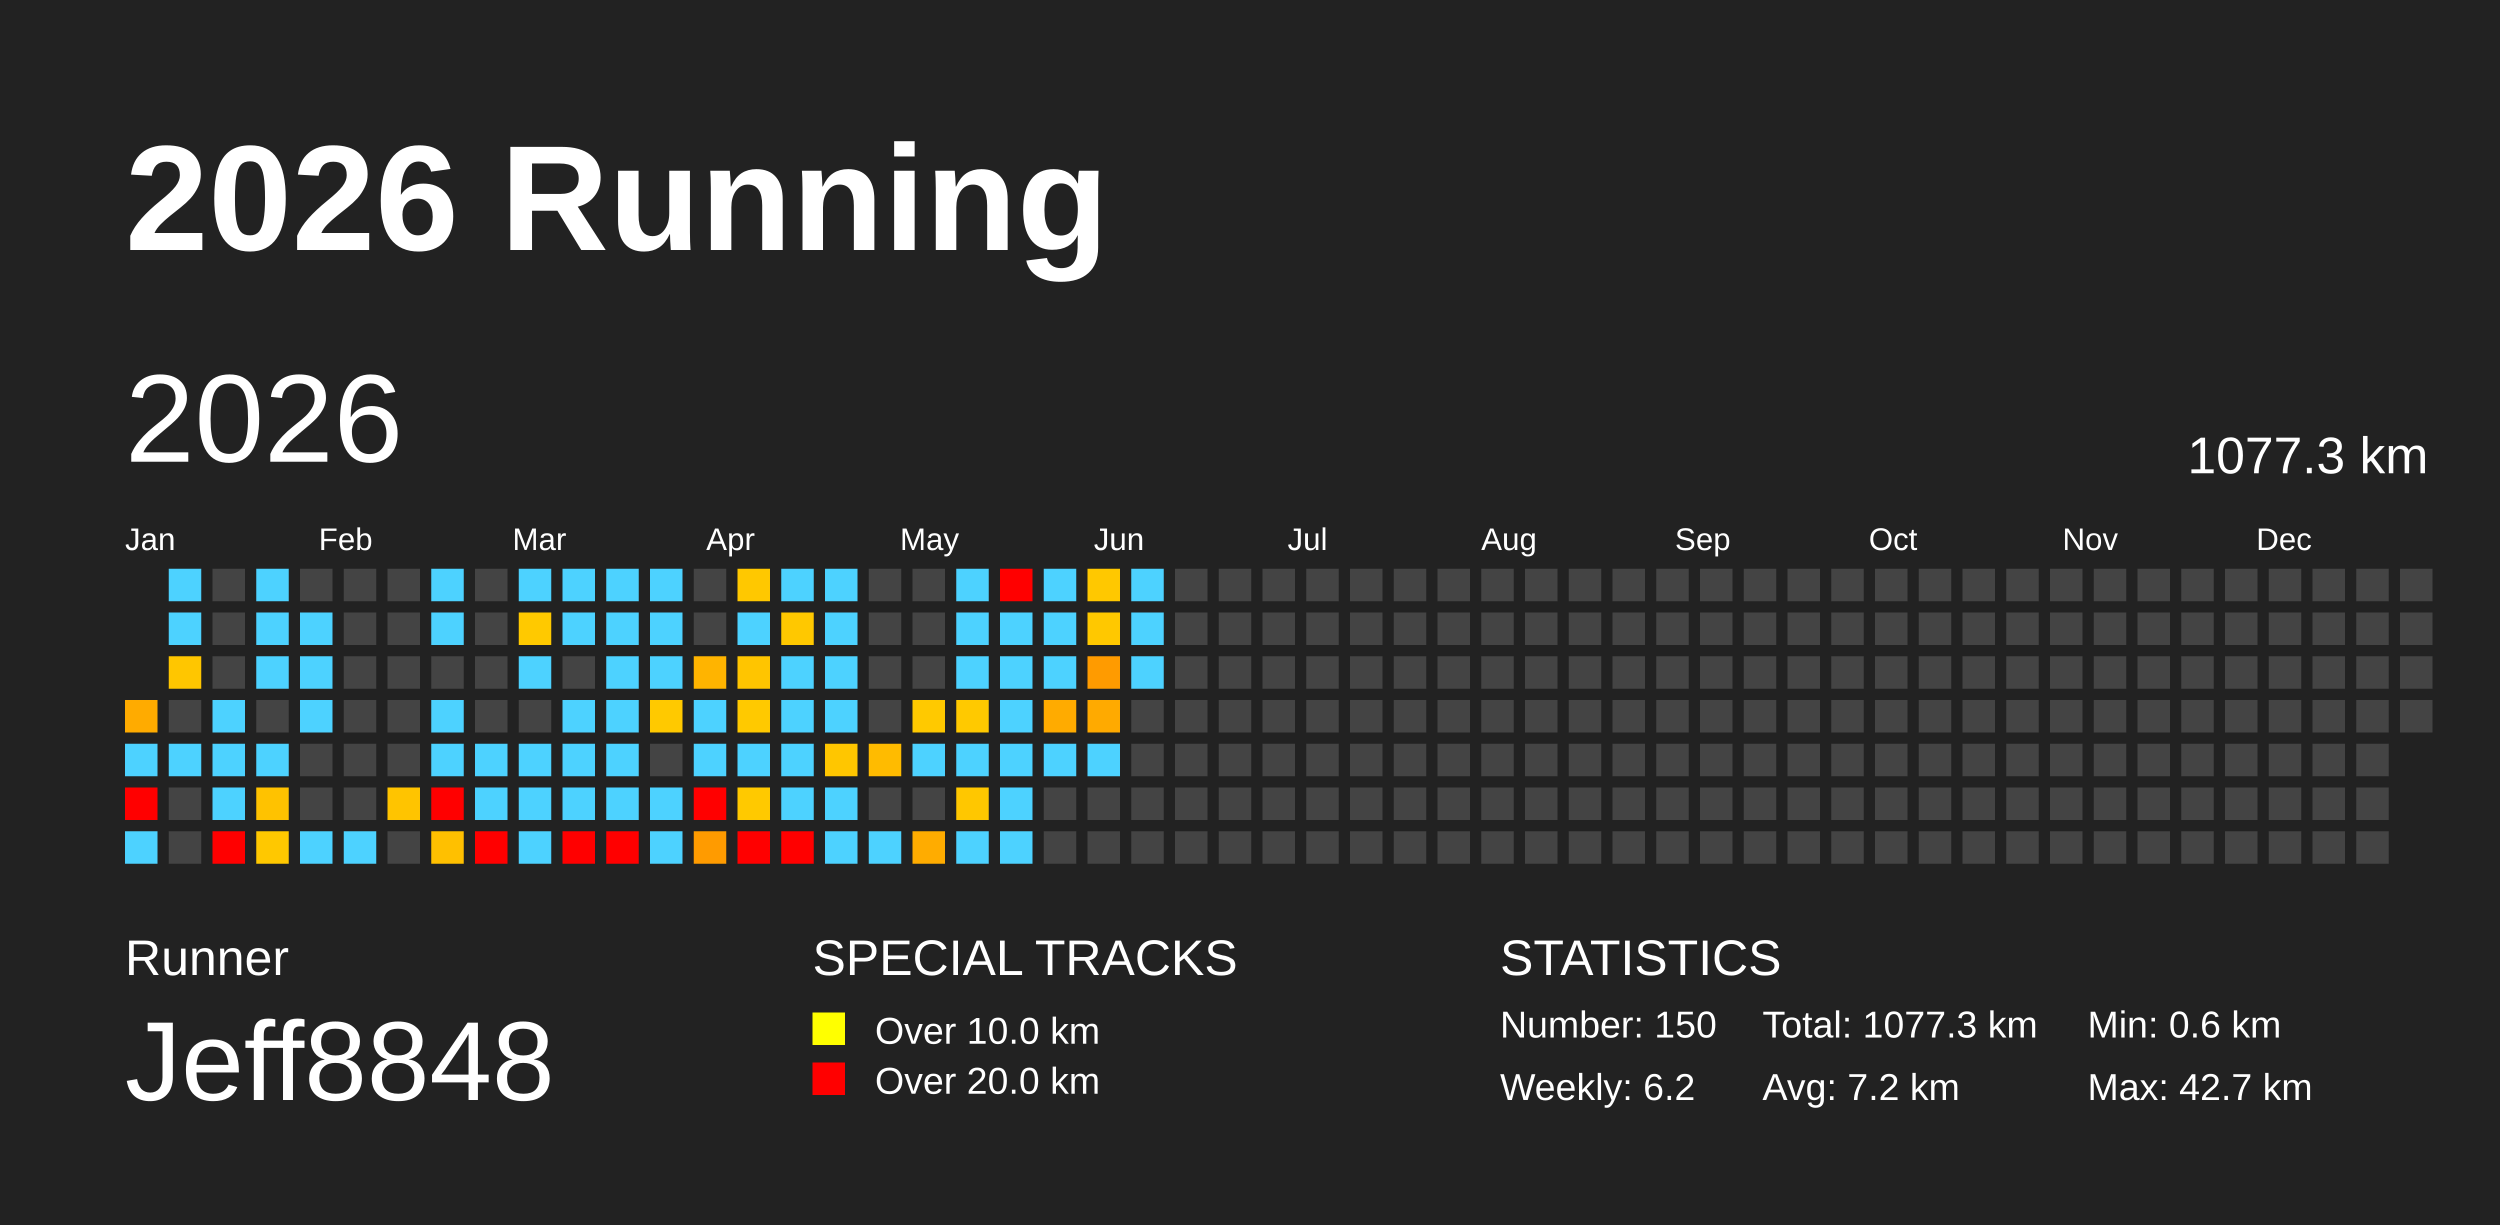
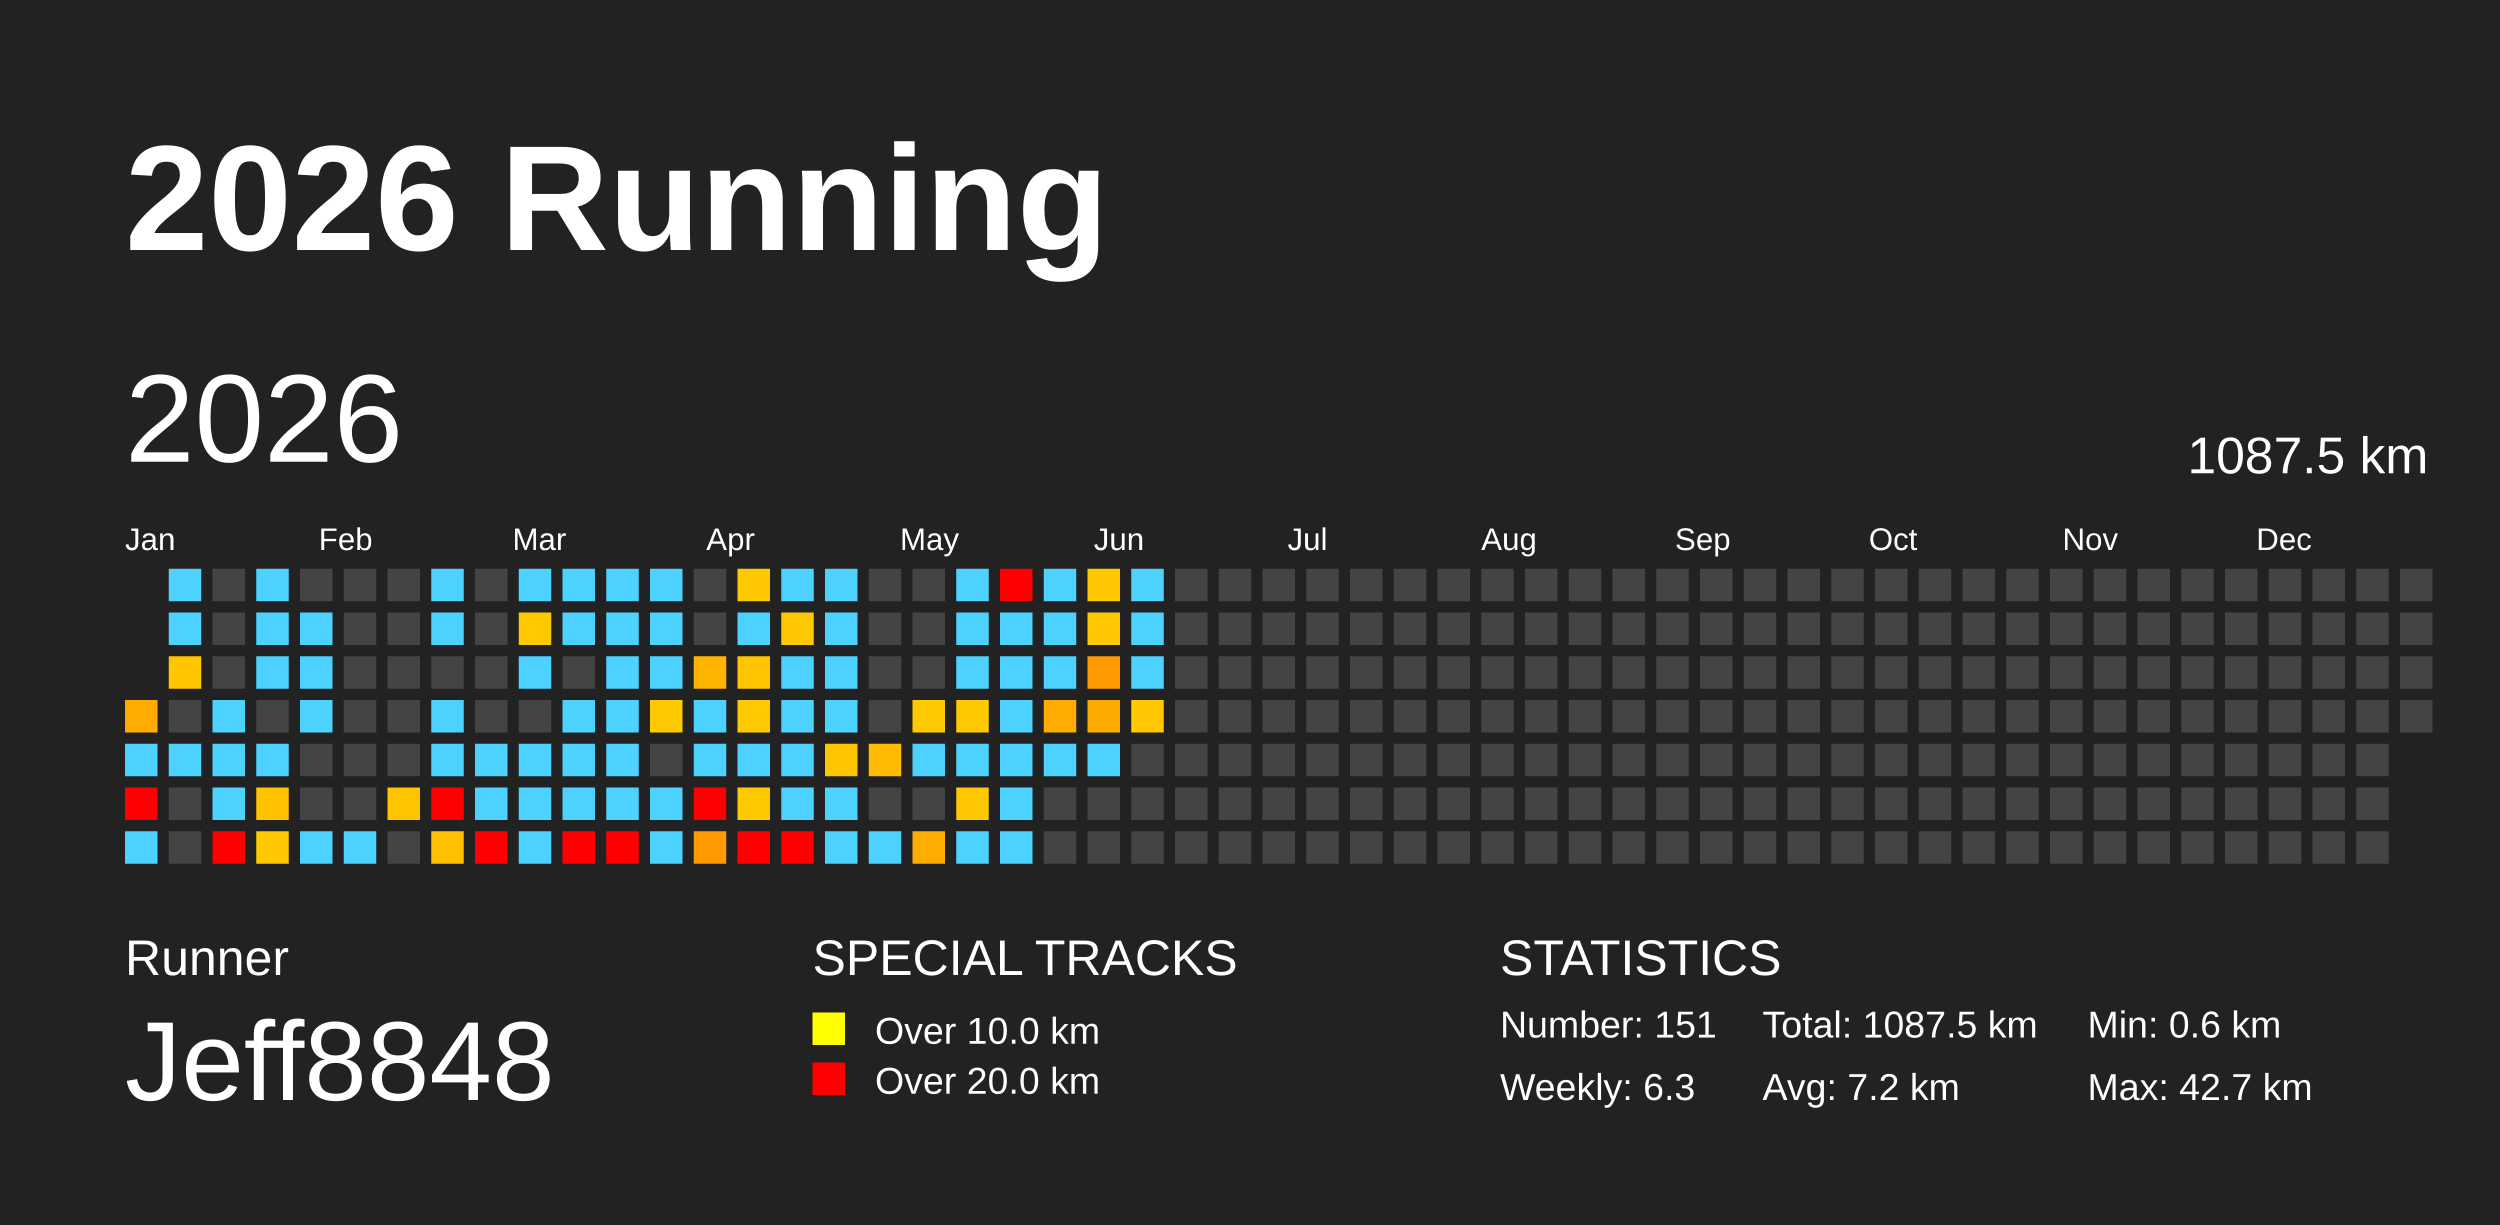
<svg xmlns="http://www.w3.org/2000/svg" baseProfile="full" height="98mm" version="1.1" viewBox="0,0,200,98" width="200mm">
  <defs />
  <rect fill="#222222" height="98" width="200" x="0" y="0" />
  <text fill="#FFFFFF" style="font-size:12px; font-family:Arial; font-weight:bold;" x="10" y="20">2026 Running</text>
  <text fill="#FFFFFF" style="font-size:4px; font-family:Arial" x="10" y="78">Runner</text>
  <text fill="#FFFFFF" style="font-size:9px; font-family:Arial" x="10" y="88">Jeff8848</text>
  <text fill="#FFFFFF" style="font-size:4px; font-family:Arial" x="65" y="78">SPECIAL TRACKS</text>
  <rect fill="yellow" height="2.6" width="2.6" x="65" y="81" />
  <text fill="#FFFFFF" style="font-size:3px; font-family:Arial" x="70" y="83.5">Over 10.0 km</text>
  <rect fill="red" height="2.6" width="2.6" x="65" y="85" />
  <text fill="#FFFFFF" style="font-size:3px; font-family:Arial" x="70" y="87.5">Over 20.0 km</text>
  <text fill="#FFFFFF" style="font-size:4px; font-family:Arial" x="120" y="78">STATISTICS</text>
-   <text fill="#FFFFFF" style="font-size:3px; font-family:Arial" x="120" y="83">Number: 150</text>
-   <text fill="#FFFFFF" style="font-size:3px; font-family:Arial" x="120" y="88">Weekly: 6.2</text>
-   <text fill="#FFFFFF" style="font-size:3px; font-family:Arial" x="141" y="83">Total: 1077.3 km</text>
+   <text fill="#FFFFFF" style="font-size:3px; font-family:Arial" x="120" y="83">Number: 151</text>
+   <text fill="#FFFFFF" style="font-size:3px; font-family:Arial" x="120" y="88">Weekly: 6.3</text>
+   <text fill="#FFFFFF" style="font-size:3px; font-family:Arial" x="141" y="83">Total: 1087.5 km</text>
  <text fill="#FFFFFF" style="font-size:3px; font-family:Arial" x="141" y="88">Avg: 7.2 km</text>
  <text fill="#FFFFFF" style="font-size:3px; font-family:Arial" x="167" y="83">Min: 0.6 km</text>
  <text fill="#FFFFFF" style="font-size:3px; font-family:Arial" x="167" y="88">Max: 42.7 km</text>
  <text dominant-baseline="hanging" fill="#FFFFFF" style="font-size:10.0px; font-family:Arial;" x="10" y="30">2026</text>
-   <text dominant-baseline="hanging" fill="#FFFFFF" style="font-size:4.125px; font-family:Arial;" x="175" y="35">1077.3 km</text>
+   <text dominant-baseline="hanging" fill="#FFFFFF" style="font-size:4.125px; font-family:Arial;" x="175" y="35">1087.5 km</text>
  <text fill="#FFFFFF" style="font-size:2.5px; font-family:Arial" x="10.0" y="44">Jan</text>
  <text fill="#FFFFFF" style="font-size:2.5px; font-family:Arial" x="25.5" y="44">Feb</text>
  <text fill="#FFFFFF" style="font-size:2.5px; font-family:Arial" x="41.0" y="44">Mar</text>
  <text fill="#FFFFFF" style="font-size:2.5px; font-family:Arial" x="56.5" y="44">Apr</text>
  <text fill="#FFFFFF" style="font-size:2.5px; font-family:Arial" x="72.0" y="44">May</text>
  <text fill="#FFFFFF" style="font-size:2.5px; font-family:Arial" x="87.5" y="44">Jun</text>
  <text fill="#FFFFFF" style="font-size:2.5px; font-family:Arial" x="103.0" y="44">Jul</text>
  <text fill="#FFFFFF" style="font-size:2.5px; font-family:Arial" x="118.5" y="44">Aug</text>
  <text fill="#FFFFFF" style="font-size:2.5px; font-family:Arial" x="134.0" y="44">Sep</text>
  <text fill="#FFFFFF" style="font-size:2.5px; font-family:Arial" x="149.5" y="44">Oct</text>
  <text fill="#FFFFFF" style="font-size:2.5px; font-family:Arial" x="165.0" y="44">Nov</text>
  <text fill="#FFFFFF" style="font-size:2.5px; font-family:Arial" x="180.5" y="44">Dec</text>
  <rect fill="#ffab00" height="2.6" width="2.6" x="10.0" y="56.0" />
  <rect fill="#4dd2ff" height="2.6" width="2.6" x="10.0" y="59.5" />
  <rect fill="red" height="2.6" width="2.6" x="10.0" y="63.0" />
  <rect fill="#4dd2ff" height="2.6" width="2.6" x="10.0" y="66.5" />
  <rect fill="#4dd2ff" height="2.6" width="2.6" x="13.5" y="45.5" />
  <rect fill="#4dd2ff" height="2.6" width="2.6" x="13.5" y="49.0" />
  <rect fill="#ffc600" height="2.6" width="2.6" x="13.5" y="52.5" />
  <rect fill="#444444" height="2.6" width="2.6" x="13.5" y="56.0" />
  <rect fill="#4dd2ff" height="2.6" width="2.6" x="13.5" y="59.5" />
  <rect fill="#444444" height="2.6" width="2.6" x="13.5" y="63.0" />
  <rect fill="#444444" height="2.6" width="2.6" x="13.5" y="66.5" />
  <rect fill="#444444" height="2.6" width="2.6" x="17.0" y="45.5" />
  <rect fill="#444444" height="2.6" width="2.6" x="17.0" y="49.0" />
  <rect fill="#444444" height="2.6" width="2.6" x="17.0" y="52.5" />
  <rect fill="#4dd2ff" height="2.6" width="2.6" x="17.0" y="56.0" />
  <rect fill="#4dd2ff" height="2.6" width="2.6" x="17.0" y="59.5" />
  <rect fill="#4dd2ff" height="2.6" width="2.6" x="17.0" y="63.0" />
  <rect fill="red" height="2.6" width="2.6" x="17.0" y="66.5" />
  <rect fill="#4dd2ff" height="2.6" width="2.6" x="20.5" y="45.5" />
  <rect fill="#4dd2ff" height="2.6" width="2.6" x="20.5" y="49.0" />
  <rect fill="#4dd2ff" height="2.6" width="2.6" x="20.5" y="52.5" />
  <rect fill="#444444" height="2.6" width="2.6" x="20.5" y="56.0" />
  <rect fill="#4dd2ff" height="2.6" width="2.6" x="20.5" y="59.5" />
  <rect fill="#ffc200" height="2.6" width="2.6" x="20.5" y="63.0" />
  <rect fill="#ffc800" height="2.6" width="2.6" x="20.5" y="66.5" />
  <rect fill="#444444" height="2.6" width="2.6" x="24.0" y="45.5" />
  <rect fill="#4dd2ff" height="2.6" width="2.6" x="24.0" y="49.0" />
  <rect fill="#4dd2ff" height="2.6" width="2.6" x="24.0" y="52.5" />
  <rect fill="#4dd2ff" height="2.6" width="2.6" x="24.0" y="56.0" />
  <rect fill="#444444" height="2.6" width="2.6" x="24.0" y="59.5" />
  <rect fill="#444444" height="2.6" width="2.6" x="24.0" y="63.0" />
  <rect fill="#4dd2ff" height="2.6" width="2.6" x="24.0" y="66.5" />
  <rect fill="#444444" height="2.6" width="2.6" x="27.5" y="45.5" />
  <rect fill="#444444" height="2.6" width="2.6" x="27.5" y="49.0" />
  <rect fill="#444444" height="2.6" width="2.6" x="27.5" y="52.5" />
  <rect fill="#444444" height="2.6" width="2.6" x="27.5" y="56.0" />
  <rect fill="#444444" height="2.6" width="2.6" x="27.5" y="59.5" />
  <rect fill="#444444" height="2.6" width="2.6" x="27.5" y="63.0" />
  <rect fill="#4dd2ff" height="2.6" width="2.6" x="27.5" y="66.5" />
  <rect fill="#444444" height="2.6" width="2.6" x="31.0" y="45.5" />
  <rect fill="#444444" height="2.6" width="2.6" x="31.0" y="49.0" />
  <rect fill="#444444" height="2.6" width="2.6" x="31.0" y="52.5" />
  <rect fill="#444444" height="2.6" width="2.6" x="31.0" y="56.0" />
  <rect fill="#444444" height="2.6" width="2.6" x="31.0" y="59.5" />
  <rect fill="#ffc400" height="2.6" width="2.6" x="31.0" y="63.0" />
  <rect fill="#444444" height="2.6" width="2.6" x="31.0" y="66.5" />
  <rect fill="#4dd2ff" height="2.6" width="2.6" x="34.5" y="45.5" />
  <rect fill="#4dd2ff" height="2.6" width="2.6" x="34.5" y="49.0" />
  <rect fill="#444444" height="2.6" width="2.6" x="34.5" y="52.5" />
  <rect fill="#4dd2ff" height="2.6" width="2.6" x="34.5" y="56.0" />
  <rect fill="#4dd2ff" height="2.6" width="2.6" x="34.5" y="59.5" />
  <rect fill="red" height="2.6" width="2.6" x="34.5" y="63.0" />
  <rect fill="#ffc000" height="2.6" width="2.6" x="34.5" y="66.5" />
  <rect fill="#444444" height="2.6" width="2.6" x="38.0" y="45.5" />
  <rect fill="#444444" height="2.6" width="2.6" x="38.0" y="49.0" />
  <rect fill="#444444" height="2.6" width="2.6" x="38.0" y="52.5" />
  <rect fill="#444444" height="2.6" width="2.6" x="38.0" y="56.0" />
  <rect fill="#4dd2ff" height="2.6" width="2.6" x="38.0" y="59.5" />
  <rect fill="#4dd2ff" height="2.6" width="2.6" x="38.0" y="63.0" />
  <rect fill="red" height="2.6" width="2.6" x="38.0" y="66.5" />
  <rect fill="#4dd2ff" height="2.6" width="2.6" x="41.5" y="45.5" />
  <rect fill="#ffc900" height="2.6" width="2.6" x="41.5" y="49.0" />
  <rect fill="#4dd2ff" height="2.6" width="2.6" x="41.5" y="52.5" />
  <rect fill="#444444" height="2.6" width="2.6" x="41.5" y="56.0" />
  <rect fill="#4dd2ff" height="2.6" width="2.6" x="41.5" y="59.5" />
  <rect fill="#4dd2ff" height="2.6" width="2.6" x="41.5" y="63.0" />
  <rect fill="#4dd2ff" height="2.6" width="2.6" x="41.5" y="66.5" />
  <rect fill="#4dd2ff" height="2.6" width="2.6" x="45.0" y="45.5" />
  <rect fill="#4dd2ff" height="2.6" width="2.6" x="45.0" y="49.0" />
  <rect fill="#444444" height="2.6" width="2.6" x="45.0" y="52.5" />
  <rect fill="#4dd2ff" height="2.6" width="2.6" x="45.0" y="56.0" />
  <rect fill="#4dd2ff" height="2.6" width="2.6" x="45.0" y="59.5" />
  <rect fill="#4dd2ff" height="2.6" width="2.6" x="45.0" y="63.0" />
  <rect fill="red" height="2.6" width="2.6" x="45.0" y="66.5" />
  <rect fill="#4dd2ff" height="2.6" width="2.6" x="48.5" y="45.5" />
  <rect fill="#4dd2ff" height="2.6" width="2.6" x="48.5" y="49.0" />
  <rect fill="#4dd2ff" height="2.6" width="2.6" x="48.5" y="52.5" />
  <rect fill="#4dd2ff" height="2.6" width="2.6" x="48.5" y="56.0" />
  <rect fill="#4dd2ff" height="2.6" width="2.6" x="48.5" y="59.5" />
  <rect fill="#4dd2ff" height="2.6" width="2.6" x="48.5" y="63.0" />
  <rect fill="red" height="2.6" width="2.6" x="48.5" y="66.5" />
  <rect fill="#4dd2ff" height="2.6" width="2.6" x="52.0" y="45.5" />
  <rect fill="#4dd2ff" height="2.6" width="2.6" x="52.0" y="49.0" />
  <rect fill="#4dd2ff" height="2.6" width="2.6" x="52.0" y="52.5" />
  <rect fill="#ffc900" height="2.6" width="2.6" x="52.0" y="56.0" />
  <rect fill="#444444" height="2.6" width="2.6" x="52.0" y="59.5" />
  <rect fill="#4dd2ff" height="2.6" width="2.6" x="52.0" y="63.0" />
  <rect fill="#4dd2ff" height="2.6" width="2.6" x="52.0" y="66.5" />
  <rect fill="#444444" height="2.6" width="2.6" x="55.5" y="45.5" />
  <rect fill="#444444" height="2.6" width="2.6" x="55.5" y="49.0" />
  <rect fill="#ffb400" height="2.6" width="2.6" x="55.5" y="52.5" />
  <rect fill="#4dd2ff" height="2.6" width="2.6" x="55.5" y="56.0" />
  <rect fill="#4dd2ff" height="2.6" width="2.6" x="55.5" y="59.5" />
  <rect fill="red" height="2.6" width="2.6" x="55.5" y="63.0" />
  <rect fill="#ff9b00" height="2.6" width="2.6" x="55.5" y="66.5" />
  <rect fill="#ffc800" height="2.6" width="2.6" x="59.0" y="45.5" />
  <rect fill="#4dd2ff" height="2.6" width="2.6" x="59.0" y="49.0" />
  <rect fill="#ffc500" height="2.6" width="2.6" x="59.0" y="52.5" />
  <rect fill="#ffc900" height="2.6" width="2.6" x="59.0" y="56.0" />
  <rect fill="#4dd2ff" height="2.6" width="2.6" x="59.0" y="59.5" />
  <rect fill="#ffc900" height="2.6" width="2.6" x="59.0" y="63.0" />
  <rect fill="red" height="2.6" width="2.6" x="59.0" y="66.5" />
  <rect fill="#4dd2ff" height="2.6" width="2.6" x="62.5" y="45.5" />
  <rect fill="#ffc800" height="2.6" width="2.6" x="62.5" y="49.0" />
  <rect fill="#4dd2ff" height="2.6" width="2.6" x="62.5" y="52.5" />
  <rect fill="#4dd2ff" height="2.6" width="2.6" x="62.5" y="56.0" />
  <rect fill="#4dd2ff" height="2.6" width="2.6" x="62.5" y="59.5" />
  <rect fill="#4dd2ff" height="2.6" width="2.6" x="62.5" y="63.0" />
  <rect fill="red" height="2.6" width="2.6" x="62.5" y="66.5" />
  <rect fill="#4dd2ff" height="2.6" width="2.6" x="66.0" y="45.5" />
  <rect fill="#4dd2ff" height="2.6" width="2.6" x="66.0" y="49.0" />
  <rect fill="#4dd2ff" height="2.6" width="2.6" x="66.0" y="52.5" />
  <rect fill="#4dd2ff" height="2.6" width="2.6" x="66.0" y="56.0" />
  <rect fill="#ffc600" height="2.6" width="2.6" x="66.0" y="59.5" />
  <rect fill="#4dd2ff" height="2.6" width="2.6" x="66.0" y="63.0" />
  <rect fill="#4dd2ff" height="2.6" width="2.6" x="66.0" y="66.5" />
  <rect fill="#444444" height="2.6" width="2.6" x="69.5" y="45.5" />
  <rect fill="#444444" height="2.6" width="2.6" x="69.5" y="49.0" />
  <rect fill="#444444" height="2.6" width="2.6" x="69.5" y="52.5" />
  <rect fill="#444444" height="2.6" width="2.6" x="69.5" y="56.0" />
  <rect fill="#ffbb00" height="2.6" width="2.6" x="69.5" y="59.5" />
  <rect fill="#444444" height="2.6" width="2.6" x="69.5" y="63.0" />
  <rect fill="#4dd2ff" height="2.6" width="2.6" x="69.5" y="66.5" />
  <rect fill="#444444" height="2.6" width="2.6" x="73.0" y="45.5" />
  <rect fill="#444444" height="2.6" width="2.6" x="73.0" y="49.0" />
  <rect fill="#444444" height="2.6" width="2.6" x="73.0" y="52.5" />
  <rect fill="#ffc900" height="2.6" width="2.6" x="73.0" y="56.0" />
  <rect fill="#4dd2ff" height="2.6" width="2.6" x="73.0" y="59.5" />
  <rect fill="#444444" height="2.6" width="2.6" x="73.0" y="63.0" />
  <rect fill="#ffac00" height="2.6" width="2.6" x="73.0" y="66.5" />
  <rect fill="#4dd2ff" height="2.6" width="2.6" x="76.5" y="45.5" />
  <rect fill="#4dd2ff" height="2.6" width="2.6" x="76.5" y="49.0" />
  <rect fill="#4dd2ff" height="2.6" width="2.6" x="76.5" y="52.5" />
  <rect fill="#ffc900" height="2.6" width="2.6" x="76.5" y="56.0" />
  <rect fill="#4dd2ff" height="2.6" width="2.6" x="76.5" y="59.5" />
  <rect fill="#ffc700" height="2.6" width="2.6" x="76.5" y="63.0" />
  <rect fill="#4dd2ff" height="2.6" width="2.6" x="76.5" y="66.5" />
  <rect fill="red" height="2.6" width="2.6" x="80.0" y="45.5" />
  <rect fill="#4dd2ff" height="2.6" width="2.6" x="80.0" y="49.0" />
  <rect fill="#4dd2ff" height="2.6" width="2.6" x="80.0" y="52.5" />
  <rect fill="#4dd2ff" height="2.6" width="2.6" x="80.0" y="56.0" />
  <rect fill="#4dd2ff" height="2.6" width="2.6" x="80.0" y="59.5" />
  <rect fill="#4dd2ff" height="2.6" width="2.6" x="80.0" y="63.0" />
  <rect fill="#4dd2ff" height="2.6" width="2.6" x="80.0" y="66.5" />
  <rect fill="#4dd2ff" height="2.6" width="2.6" x="83.5" y="45.5" />
  <rect fill="#4dd2ff" height="2.6" width="2.6" x="83.5" y="49.0" />
  <rect fill="#4dd2ff" height="2.6" width="2.6" x="83.5" y="52.5" />
  <rect fill="#ffab00" height="2.6" width="2.6" x="83.5" y="56.0" />
  <rect fill="#4dd2ff" height="2.6" width="2.6" x="83.5" y="59.5" />
  <rect fill="#444444" height="2.6" width="2.6" x="83.5" y="63.0" />
  <rect fill="#444444" height="2.6" width="2.6" x="83.5" y="66.5" />
  <rect fill="#ffc800" height="2.6" width="2.6" x="87.0" y="45.5" />
  <rect fill="#ffc800" height="2.6" width="2.6" x="87.0" y="49.0" />
  <rect fill="#ff9b00" height="2.6" width="2.6" x="87.0" y="52.5" />
  <rect fill="#ffaa00" height="2.6" width="2.6" x="87.0" y="56.0" />
  <rect fill="#4dd2ff" height="2.6" width="2.6" x="87.0" y="59.5" />
  <rect fill="#444444" height="2.6" width="2.6" x="87.0" y="63.0" />
  <rect fill="#444444" height="2.6" width="2.6" x="87.0" y="66.5" />
  <rect fill="#4dd2ff" height="2.6" width="2.6" x="90.5" y="45.5" />
  <rect fill="#4dd2ff" height="2.6" width="2.6" x="90.5" y="49.0" />
  <rect fill="#4dd2ff" height="2.6" width="2.6" x="90.5" y="52.5" />
-   <rect fill="#444444" height="2.6" width="2.6" x="90.5" y="56.0" />
+   <rect fill="#ffc800" height="2.6" width="2.6" x="90.5" y="56.0" />
  <rect fill="#444444" height="2.6" width="2.6" x="90.5" y="59.5" />
  <rect fill="#444444" height="2.6" width="2.6" x="90.5" y="63.0" />
  <rect fill="#444444" height="2.6" width="2.6" x="90.5" y="66.5" />
  <rect fill="#444444" height="2.6" width="2.6" x="94.0" y="45.5" />
  <rect fill="#444444" height="2.6" width="2.6" x="94.0" y="49.0" />
  <rect fill="#444444" height="2.6" width="2.6" x="94.0" y="52.5" />
  <rect fill="#444444" height="2.6" width="2.6" x="94.0" y="56.0" />
  <rect fill="#444444" height="2.6" width="2.6" x="94.0" y="59.5" />
  <rect fill="#444444" height="2.6" width="2.6" x="94.0" y="63.0" />
  <rect fill="#444444" height="2.6" width="2.6" x="94.0" y="66.5" />
  <rect fill="#444444" height="2.6" width="2.6" x="97.5" y="45.5" />
  <rect fill="#444444" height="2.6" width="2.6" x="97.5" y="49.0" />
  <rect fill="#444444" height="2.6" width="2.6" x="97.5" y="52.5" />
  <rect fill="#444444" height="2.6" width="2.6" x="97.5" y="56.0" />
  <rect fill="#444444" height="2.6" width="2.6" x="97.5" y="59.5" />
  <rect fill="#444444" height="2.6" width="2.6" x="97.5" y="63.0" />
  <rect fill="#444444" height="2.6" width="2.6" x="97.5" y="66.5" />
  <rect fill="#444444" height="2.6" width="2.6" x="101.0" y="45.5" />
  <rect fill="#444444" height="2.6" width="2.6" x="101.0" y="49.0" />
  <rect fill="#444444" height="2.6" width="2.6" x="101.0" y="52.5" />
  <rect fill="#444444" height="2.6" width="2.6" x="101.0" y="56.0" />
  <rect fill="#444444" height="2.6" width="2.6" x="101.0" y="59.5" />
  <rect fill="#444444" height="2.6" width="2.6" x="101.0" y="63.0" />
  <rect fill="#444444" height="2.6" width="2.6" x="101.0" y="66.5" />
  <rect fill="#444444" height="2.6" width="2.6" x="104.5" y="45.5" />
  <rect fill="#444444" height="2.6" width="2.6" x="104.5" y="49.0" />
  <rect fill="#444444" height="2.6" width="2.6" x="104.5" y="52.5" />
  <rect fill="#444444" height="2.6" width="2.6" x="104.5" y="56.0" />
  <rect fill="#444444" height="2.6" width="2.6" x="104.5" y="59.5" />
  <rect fill="#444444" height="2.6" width="2.6" x="104.5" y="63.0" />
  <rect fill="#444444" height="2.6" width="2.6" x="104.5" y="66.5" />
  <rect fill="#444444" height="2.6" width="2.6" x="108.0" y="45.5" />
  <rect fill="#444444" height="2.6" width="2.6" x="108.0" y="49.0" />
  <rect fill="#444444" height="2.6" width="2.6" x="108.0" y="52.5" />
  <rect fill="#444444" height="2.6" width="2.6" x="108.0" y="56.0" />
  <rect fill="#444444" height="2.6" width="2.6" x="108.0" y="59.5" />
  <rect fill="#444444" height="2.6" width="2.6" x="108.0" y="63.0" />
  <rect fill="#444444" height="2.6" width="2.6" x="108.0" y="66.5" />
  <rect fill="#444444" height="2.6" width="2.6" x="111.5" y="45.5" />
  <rect fill="#444444" height="2.6" width="2.6" x="111.5" y="49.0" />
  <rect fill="#444444" height="2.6" width="2.6" x="111.5" y="52.5" />
  <rect fill="#444444" height="2.6" width="2.6" x="111.5" y="56.0" />
  <rect fill="#444444" height="2.6" width="2.6" x="111.5" y="59.5" />
  <rect fill="#444444" height="2.6" width="2.6" x="111.5" y="63.0" />
  <rect fill="#444444" height="2.6" width="2.6" x="111.5" y="66.5" />
  <rect fill="#444444" height="2.6" width="2.6" x="115.0" y="45.5" />
  <rect fill="#444444" height="2.6" width="2.6" x="115.0" y="49.0" />
  <rect fill="#444444" height="2.6" width="2.6" x="115.0" y="52.5" />
  <rect fill="#444444" height="2.6" width="2.6" x="115.0" y="56.0" />
  <rect fill="#444444" height="2.6" width="2.6" x="115.0" y="59.5" />
  <rect fill="#444444" height="2.6" width="2.6" x="115.0" y="63.0" />
  <rect fill="#444444" height="2.6" width="2.6" x="115.0" y="66.5" />
  <rect fill="#444444" height="2.6" width="2.6" x="118.5" y="45.5" />
  <rect fill="#444444" height="2.6" width="2.6" x="118.5" y="49.0" />
  <rect fill="#444444" height="2.6" width="2.6" x="118.5" y="52.5" />
  <rect fill="#444444" height="2.6" width="2.6" x="118.5" y="56.0" />
  <rect fill="#444444" height="2.6" width="2.6" x="118.5" y="59.5" />
  <rect fill="#444444" height="2.6" width="2.6" x="118.5" y="63.0" />
  <rect fill="#444444" height="2.6" width="2.6" x="118.5" y="66.5" />
  <rect fill="#444444" height="2.6" width="2.6" x="122.0" y="45.5" />
  <rect fill="#444444" height="2.6" width="2.6" x="122.0" y="49.0" />
  <rect fill="#444444" height="2.6" width="2.6" x="122.0" y="52.5" />
  <rect fill="#444444" height="2.6" width="2.6" x="122.0" y="56.0" />
  <rect fill="#444444" height="2.6" width="2.6" x="122.0" y="59.5" />
  <rect fill="#444444" height="2.6" width="2.6" x="122.0" y="63.0" />
  <rect fill="#444444" height="2.6" width="2.6" x="122.0" y="66.5" />
  <rect fill="#444444" height="2.6" width="2.6" x="125.5" y="45.5" />
  <rect fill="#444444" height="2.6" width="2.6" x="125.5" y="49.0" />
  <rect fill="#444444" height="2.6" width="2.6" x="125.5" y="52.5" />
  <rect fill="#444444" height="2.6" width="2.6" x="125.5" y="56.0" />
  <rect fill="#444444" height="2.6" width="2.6" x="125.5" y="59.5" />
  <rect fill="#444444" height="2.6" width="2.6" x="125.5" y="63.0" />
  <rect fill="#444444" height="2.6" width="2.6" x="125.5" y="66.5" />
  <rect fill="#444444" height="2.6" width="2.6" x="129.0" y="45.5" />
  <rect fill="#444444" height="2.6" width="2.6" x="129.0" y="49.0" />
  <rect fill="#444444" height="2.6" width="2.6" x="129.0" y="52.5" />
  <rect fill="#444444" height="2.6" width="2.6" x="129.0" y="56.0" />
  <rect fill="#444444" height="2.6" width="2.6" x="129.0" y="59.5" />
  <rect fill="#444444" height="2.6" width="2.6" x="129.0" y="63.0" />
  <rect fill="#444444" height="2.6" width="2.6" x="129.0" y="66.5" />
  <rect fill="#444444" height="2.6" width="2.6" x="132.5" y="45.5" />
  <rect fill="#444444" height="2.6" width="2.6" x="132.5" y="49.0" />
  <rect fill="#444444" height="2.6" width="2.6" x="132.5" y="52.5" />
  <rect fill="#444444" height="2.6" width="2.6" x="132.5" y="56.0" />
  <rect fill="#444444" height="2.6" width="2.6" x="132.5" y="59.5" />
  <rect fill="#444444" height="2.6" width="2.6" x="132.5" y="63.0" />
  <rect fill="#444444" height="2.6" width="2.6" x="132.5" y="66.5" />
  <rect fill="#444444" height="2.6" width="2.6" x="136.0" y="45.5" />
  <rect fill="#444444" height="2.6" width="2.6" x="136.0" y="49.0" />
  <rect fill="#444444" height="2.6" width="2.6" x="136.0" y="52.5" />
  <rect fill="#444444" height="2.6" width="2.6" x="136.0" y="56.0" />
  <rect fill="#444444" height="2.6" width="2.6" x="136.0" y="59.5" />
  <rect fill="#444444" height="2.6" width="2.6" x="136.0" y="63.0" />
  <rect fill="#444444" height="2.6" width="2.6" x="136.0" y="66.5" />
  <rect fill="#444444" height="2.6" width="2.6" x="139.5" y="45.5" />
  <rect fill="#444444" height="2.6" width="2.6" x="139.5" y="49.0" />
  <rect fill="#444444" height="2.6" width="2.6" x="139.5" y="52.5" />
  <rect fill="#444444" height="2.6" width="2.6" x="139.5" y="56.0" />
  <rect fill="#444444" height="2.6" width="2.6" x="139.5" y="59.5" />
  <rect fill="#444444" height="2.6" width="2.6" x="139.5" y="63.0" />
  <rect fill="#444444" height="2.6" width="2.6" x="139.5" y="66.5" />
  <rect fill="#444444" height="2.6" width="2.6" x="143.0" y="45.5" />
  <rect fill="#444444" height="2.6" width="2.6" x="143.0" y="49.0" />
  <rect fill="#444444" height="2.6" width="2.6" x="143.0" y="52.5" />
  <rect fill="#444444" height="2.6" width="2.6" x="143.0" y="56.0" />
  <rect fill="#444444" height="2.6" width="2.6" x="143.0" y="59.5" />
  <rect fill="#444444" height="2.6" width="2.6" x="143.0" y="63.0" />
  <rect fill="#444444" height="2.6" width="2.6" x="143.0" y="66.5" />
  <rect fill="#444444" height="2.6" width="2.6" x="146.5" y="45.5" />
  <rect fill="#444444" height="2.6" width="2.6" x="146.5" y="49.0" />
  <rect fill="#444444" height="2.6" width="2.6" x="146.5" y="52.5" />
  <rect fill="#444444" height="2.6" width="2.6" x="146.5" y="56.0" />
  <rect fill="#444444" height="2.6" width="2.6" x="146.5" y="59.5" />
  <rect fill="#444444" height="2.6" width="2.6" x="146.5" y="63.0" />
  <rect fill="#444444" height="2.6" width="2.6" x="146.5" y="66.5" />
  <rect fill="#444444" height="2.6" width="2.6" x="150.0" y="45.5" />
  <rect fill="#444444" height="2.6" width="2.6" x="150.0" y="49.0" />
  <rect fill="#444444" height="2.6" width="2.6" x="150.0" y="52.5" />
  <rect fill="#444444" height="2.6" width="2.6" x="150.0" y="56.0" />
  <rect fill="#444444" height="2.6" width="2.6" x="150.0" y="59.5" />
  <rect fill="#444444" height="2.6" width="2.6" x="150.0" y="63.0" />
  <rect fill="#444444" height="2.6" width="2.6" x="150.0" y="66.5" />
  <rect fill="#444444" height="2.6" width="2.6" x="153.5" y="45.5" />
  <rect fill="#444444" height="2.6" width="2.6" x="153.5" y="49.0" />
  <rect fill="#444444" height="2.6" width="2.6" x="153.5" y="52.5" />
  <rect fill="#444444" height="2.6" width="2.6" x="153.5" y="56.0" />
  <rect fill="#444444" height="2.6" width="2.6" x="153.5" y="59.5" />
  <rect fill="#444444" height="2.6" width="2.6" x="153.5" y="63.0" />
  <rect fill="#444444" height="2.6" width="2.6" x="153.5" y="66.5" />
  <rect fill="#444444" height="2.6" width="2.6" x="157.0" y="45.5" />
  <rect fill="#444444" height="2.6" width="2.6" x="157.0" y="49.0" />
  <rect fill="#444444" height="2.6" width="2.6" x="157.0" y="52.5" />
  <rect fill="#444444" height="2.6" width="2.6" x="157.0" y="56.0" />
  <rect fill="#444444" height="2.6" width="2.6" x="157.0" y="59.5" />
  <rect fill="#444444" height="2.6" width="2.6" x="157.0" y="63.0" />
  <rect fill="#444444" height="2.6" width="2.6" x="157.0" y="66.5" />
  <rect fill="#444444" height="2.6" width="2.6" x="160.5" y="45.5" />
  <rect fill="#444444" height="2.6" width="2.6" x="160.5" y="49.0" />
  <rect fill="#444444" height="2.6" width="2.6" x="160.5" y="52.5" />
  <rect fill="#444444" height="2.6" width="2.6" x="160.5" y="56.0" />
  <rect fill="#444444" height="2.6" width="2.6" x="160.5" y="59.5" />
  <rect fill="#444444" height="2.6" width="2.6" x="160.5" y="63.0" />
  <rect fill="#444444" height="2.6" width="2.6" x="160.5" y="66.5" />
  <rect fill="#444444" height="2.6" width="2.6" x="164.0" y="45.5" />
  <rect fill="#444444" height="2.6" width="2.6" x="164.0" y="49.0" />
  <rect fill="#444444" height="2.6" width="2.6" x="164.0" y="52.5" />
  <rect fill="#444444" height="2.6" width="2.6" x="164.0" y="56.0" />
  <rect fill="#444444" height="2.6" width="2.6" x="164.0" y="59.5" />
  <rect fill="#444444" height="2.6" width="2.6" x="164.0" y="63.0" />
  <rect fill="#444444" height="2.6" width="2.6" x="164.0" y="66.5" />
  <rect fill="#444444" height="2.6" width="2.6" x="167.5" y="45.5" />
  <rect fill="#444444" height="2.6" width="2.6" x="167.5" y="49.0" />
  <rect fill="#444444" height="2.6" width="2.6" x="167.5" y="52.5" />
  <rect fill="#444444" height="2.6" width="2.6" x="167.5" y="56.0" />
  <rect fill="#444444" height="2.6" width="2.6" x="167.5" y="59.5" />
  <rect fill="#444444" height="2.6" width="2.6" x="167.5" y="63.0" />
  <rect fill="#444444" height="2.6" width="2.6" x="167.5" y="66.5" />
  <rect fill="#444444" height="2.6" width="2.6" x="171.0" y="45.5" />
  <rect fill="#444444" height="2.6" width="2.6" x="171.0" y="49.0" />
  <rect fill="#444444" height="2.6" width="2.6" x="171.0" y="52.5" />
  <rect fill="#444444" height="2.6" width="2.6" x="171.0" y="56.0" />
  <rect fill="#444444" height="2.6" width="2.6" x="171.0" y="59.5" />
  <rect fill="#444444" height="2.6" width="2.6" x="171.0" y="63.0" />
  <rect fill="#444444" height="2.6" width="2.6" x="171.0" y="66.5" />
  <rect fill="#444444" height="2.6" width="2.6" x="174.5" y="45.5" />
  <rect fill="#444444" height="2.6" width="2.6" x="174.5" y="49.0" />
  <rect fill="#444444" height="2.6" width="2.6" x="174.5" y="52.5" />
  <rect fill="#444444" height="2.6" width="2.6" x="174.5" y="56.0" />
  <rect fill="#444444" height="2.6" width="2.6" x="174.5" y="59.5" />
  <rect fill="#444444" height="2.6" width="2.6" x="174.5" y="63.0" />
  <rect fill="#444444" height="2.6" width="2.6" x="174.5" y="66.5" />
  <rect fill="#444444" height="2.6" width="2.6" x="178.0" y="45.5" />
  <rect fill="#444444" height="2.6" width="2.6" x="178.0" y="49.0" />
  <rect fill="#444444" height="2.6" width="2.6" x="178.0" y="52.5" />
  <rect fill="#444444" height="2.6" width="2.6" x="178.0" y="56.0" />
  <rect fill="#444444" height="2.6" width="2.6" x="178.0" y="59.5" />
  <rect fill="#444444" height="2.6" width="2.6" x="178.0" y="63.0" />
  <rect fill="#444444" height="2.6" width="2.6" x="178.0" y="66.5" />
  <rect fill="#444444" height="2.6" width="2.6" x="181.5" y="45.5" />
  <rect fill="#444444" height="2.6" width="2.6" x="181.5" y="49.0" />
  <rect fill="#444444" height="2.6" width="2.6" x="181.5" y="52.5" />
  <rect fill="#444444" height="2.6" width="2.6" x="181.5" y="56.0" />
  <rect fill="#444444" height="2.6" width="2.6" x="181.5" y="59.5" />
  <rect fill="#444444" height="2.6" width="2.6" x="181.5" y="63.0" />
  <rect fill="#444444" height="2.6" width="2.6" x="181.5" y="66.5" />
  <rect fill="#444444" height="2.6" width="2.6" x="185.0" y="45.5" />
  <rect fill="#444444" height="2.6" width="2.6" x="185.0" y="49.0" />
  <rect fill="#444444" height="2.6" width="2.6" x="185.0" y="52.5" />
  <rect fill="#444444" height="2.6" width="2.6" x="185.0" y="56.0" />
  <rect fill="#444444" height="2.6" width="2.6" x="185.0" y="59.5" />
  <rect fill="#444444" height="2.6" width="2.6" x="185.0" y="63.0" />
  <rect fill="#444444" height="2.6" width="2.6" x="185.0" y="66.5" />
  <rect fill="#444444" height="2.6" width="2.6" x="188.5" y="45.5" />
  <rect fill="#444444" height="2.6" width="2.6" x="188.5" y="49.0" />
  <rect fill="#444444" height="2.6" width="2.6" x="188.5" y="52.5" />
  <rect fill="#444444" height="2.6" width="2.6" x="188.5" y="56.0" />
  <rect fill="#444444" height="2.6" width="2.6" x="188.5" y="59.5" />
  <rect fill="#444444" height="2.6" width="2.6" x="188.5" y="63.0" />
  <rect fill="#444444" height="2.6" width="2.6" x="188.5" y="66.5" />
  <rect fill="#444444" height="2.6" width="2.6" x="192.0" y="45.5" />
  <rect fill="#444444" height="2.6" width="2.6" x="192.0" y="49.0" />
  <rect fill="#444444" height="2.6" width="2.6" x="192.0" y="52.5" />
  <rect fill="#444444" height="2.6" width="2.6" x="192.0" y="56.0" />
</svg>
